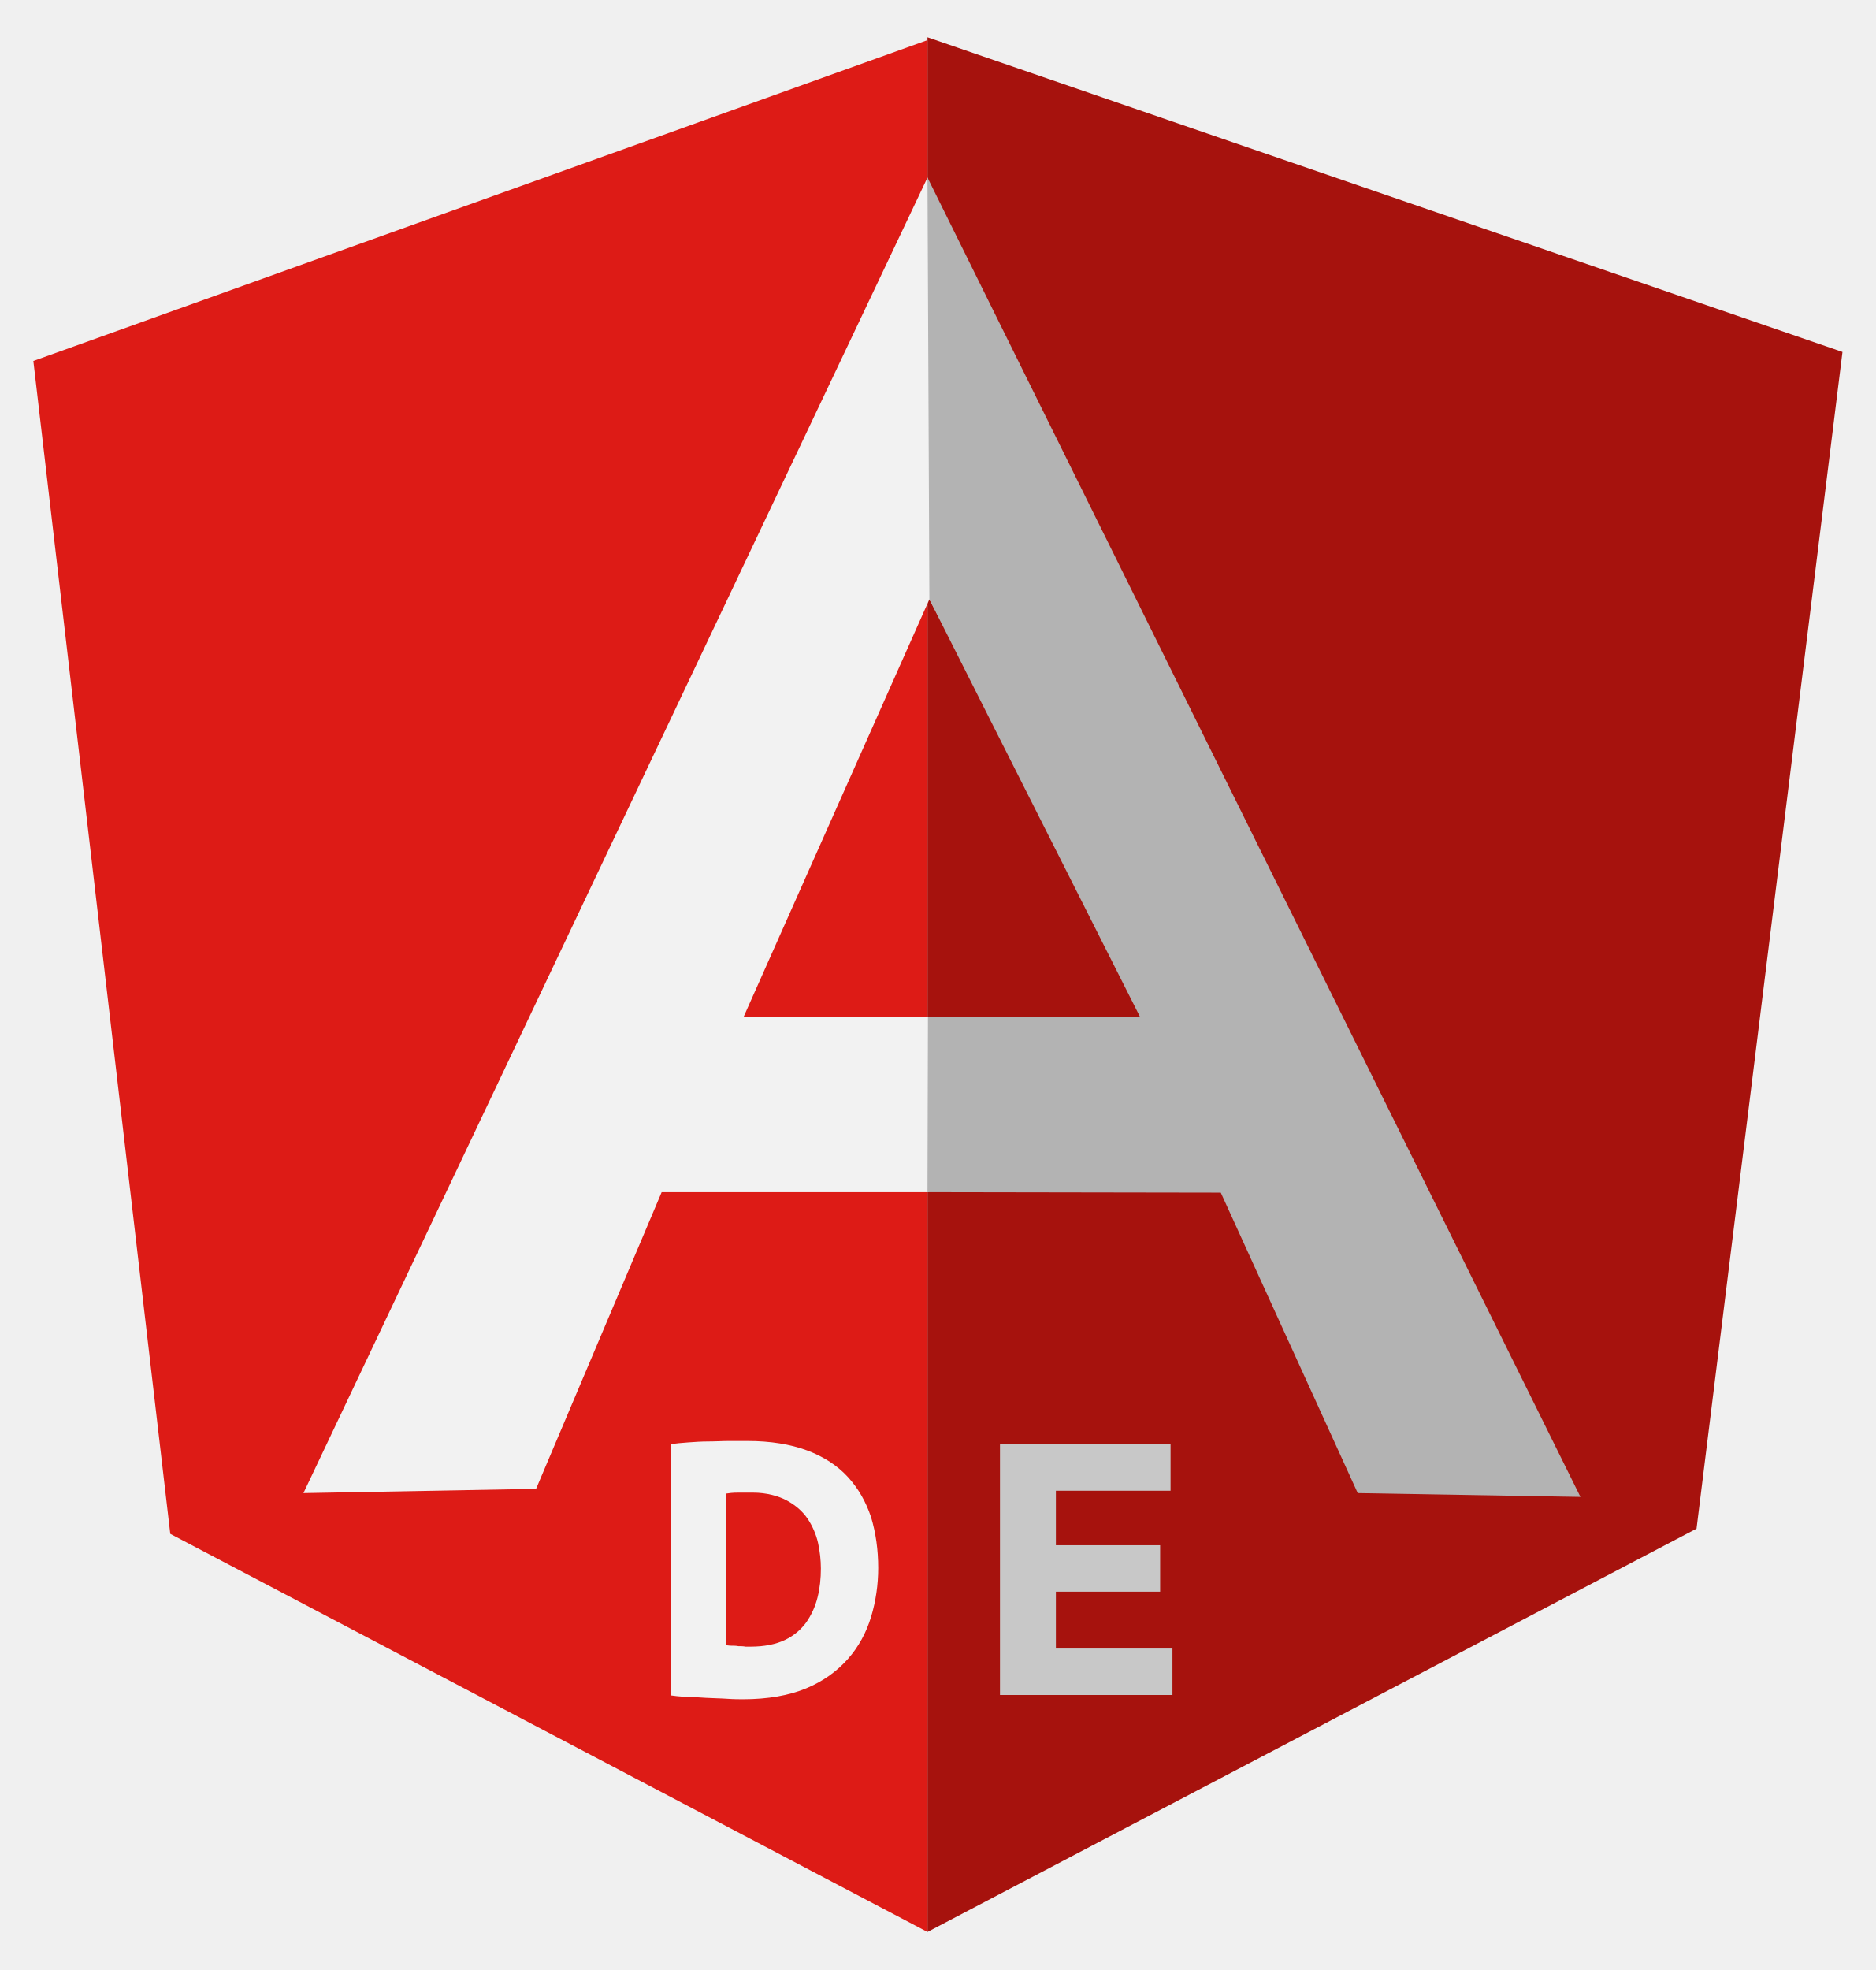
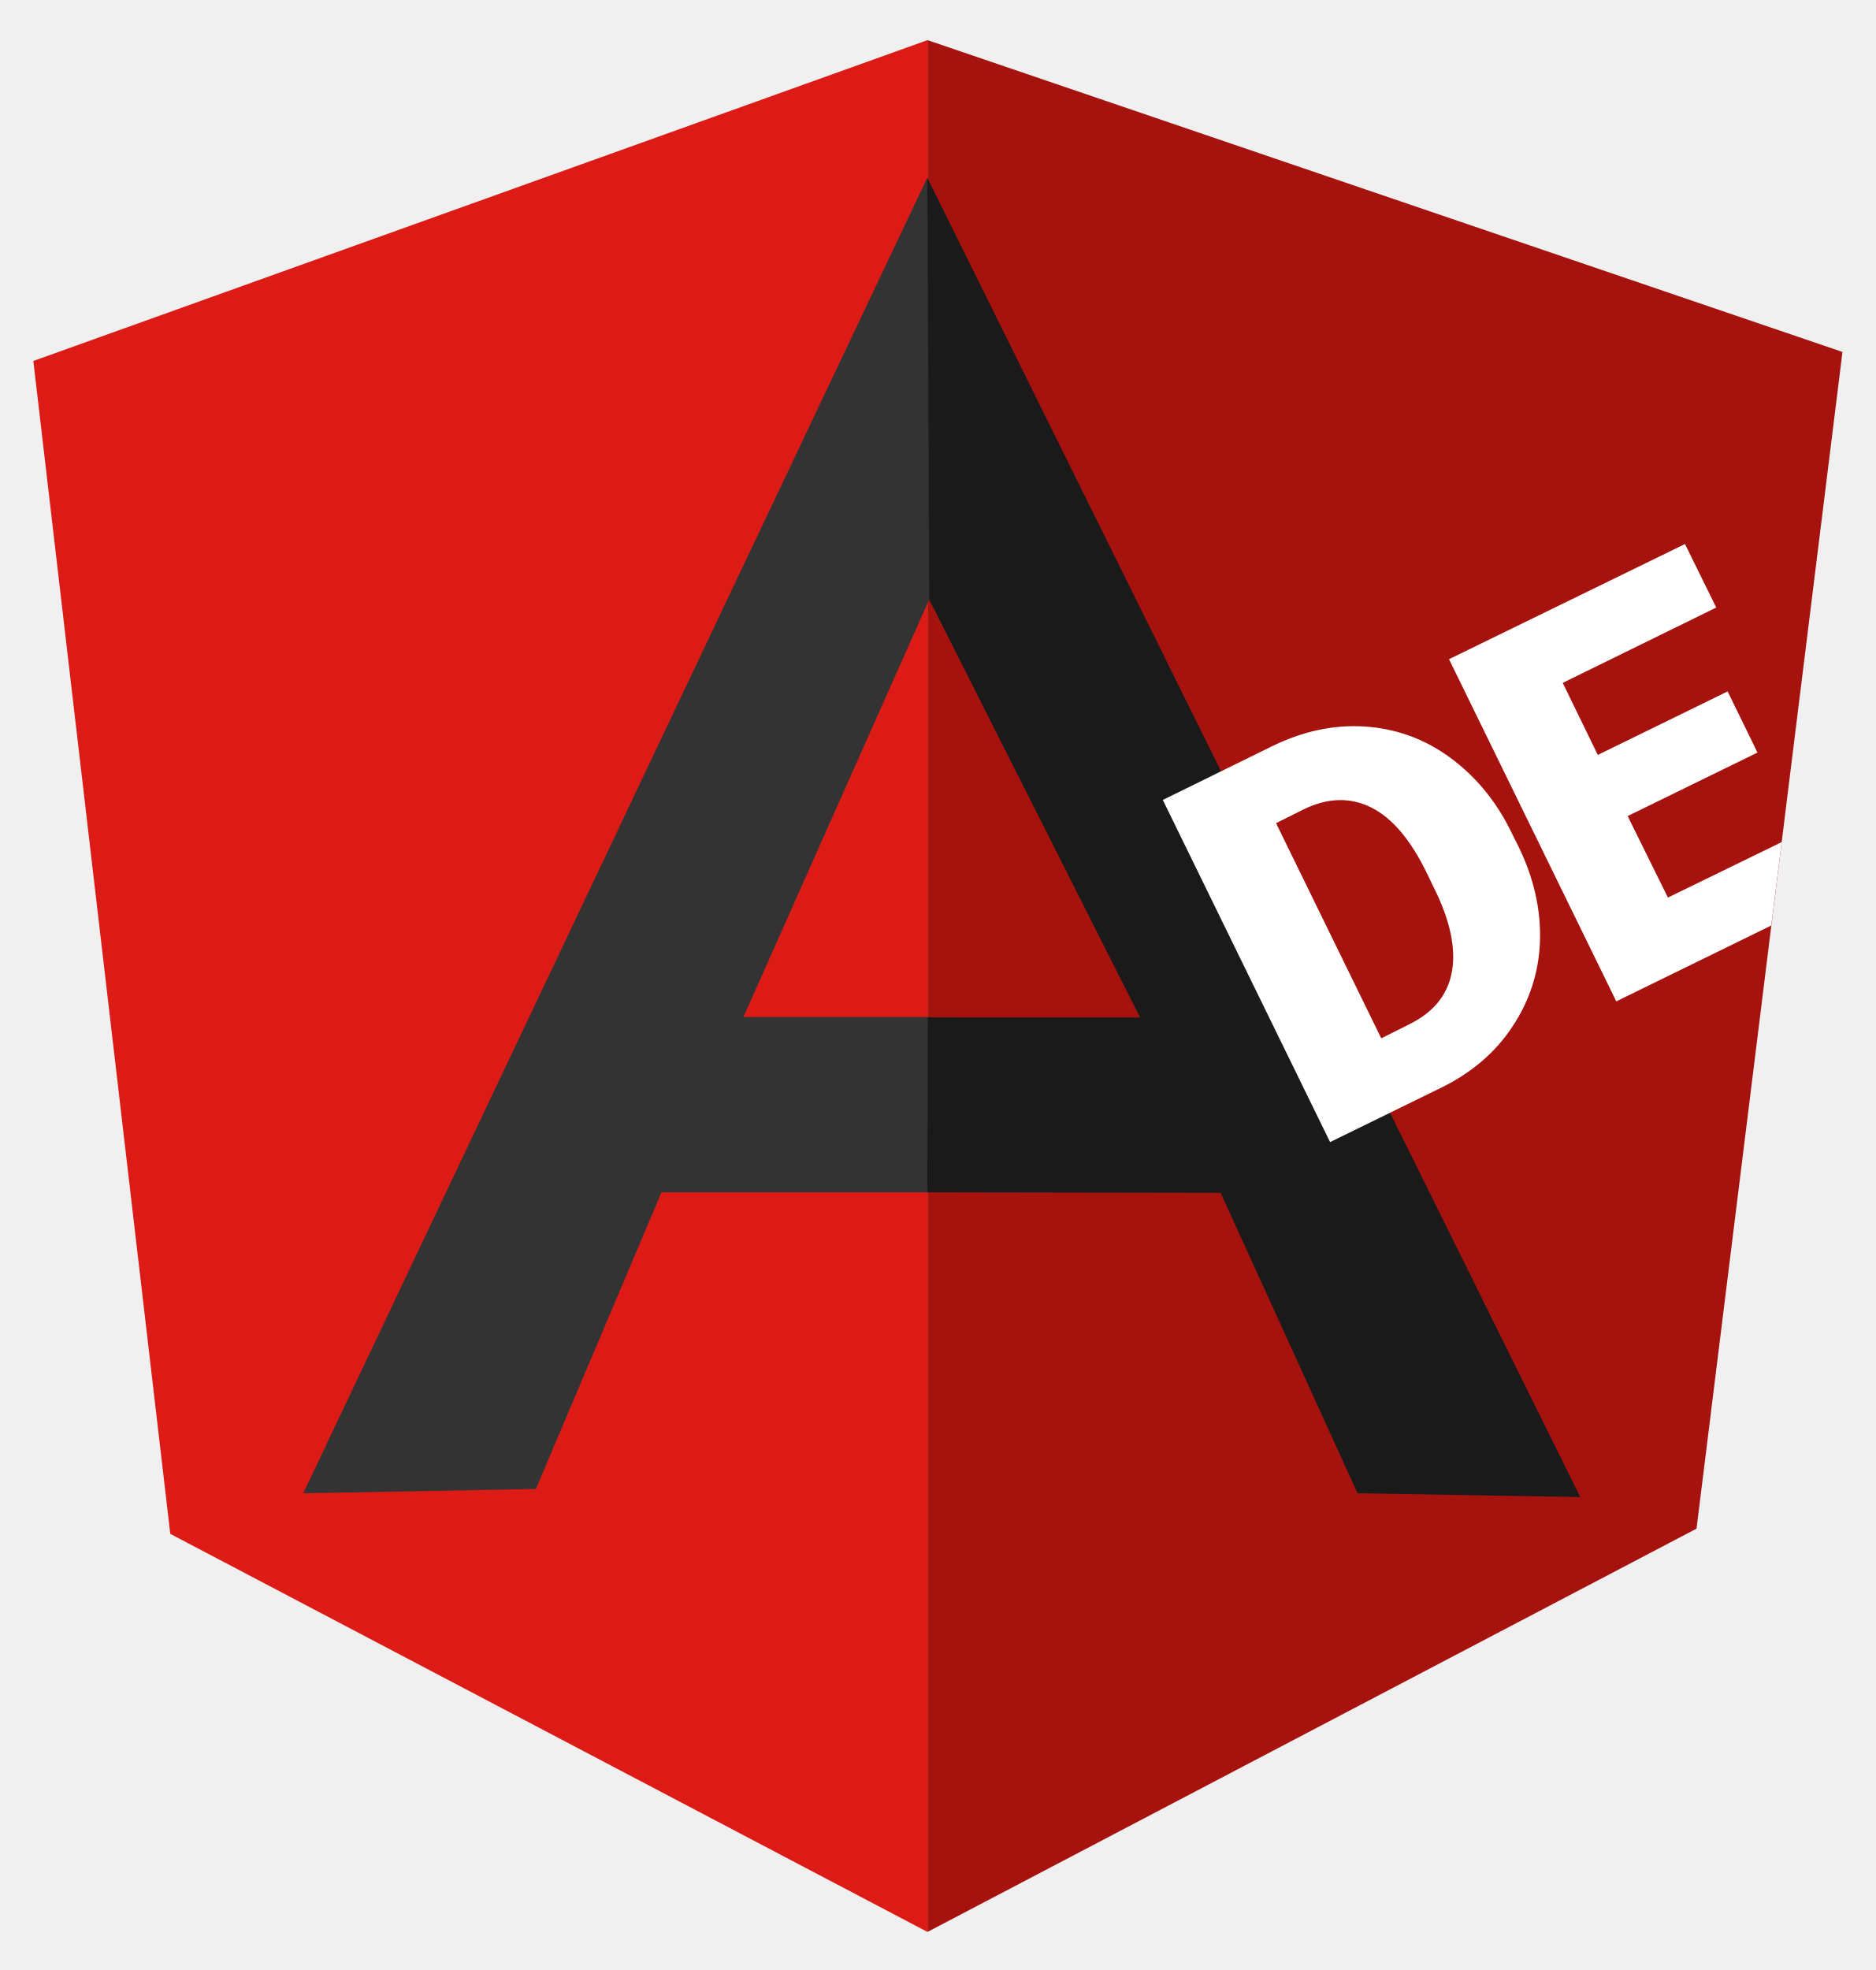
- <svg xmlns="http://www.w3.org/2000/svg" version="1.1" id="Layer_1" x="0px" y="0px" viewBox="0 0 395.8 415.7" style="enable-background:new 0 0 395.8 415.7;" xml:space="preserve">
+ <svg xmlns="http://www.w3.org/2000/svg" version="1.1" x="0px" y="0px" viewBox="0 0 395.8 415.7" style="enable-background:new 0 0 395.8 415.7;" xml:space="preserve">
  <style type="text/css">
	.st0{fill:#A6120D;}
	.st1{fill:#DD1B16;}
- 	.st2{fill:#F2F2F2;}
- 	.st3{fill:#B3B3B3;}
- 	.st4{fill:#C8C8C8;}
+ 	.st2{fill:#333333;}
+ 	.st3{fill:#1A1A1A;}
+ 	.st4{fill:#FFFFFF;}
</style>
-   <g id="AngularJS.DE" transform="translate(-58, -60)">
-     <g id="angularjs-de-logo" transform="translate(38.13652, 54.06826)">
-       <polygon id="Shape" class="st0" points="408.7,80.2 215.6,13.8 215.6,413.6 377.9,328.5   " />
-       <polygon id="Shape_1_" class="st1" points="26.9,82.1 55.8,329.6 215.6,413.6 215.6,14.4   " />
-       <path id="Shape_2_" class="st2" d="M269,233.9l-53.3,23.6h-56.2L133,320.1L83.9,321L215.6,43.4L269,233.9L269,233.9z M263.8,222    L216,132.4l-39.2,88.1h38.9L263.8,222L263.8,222z" />
-       <polygon id="Shape_3_" class="st3" points="215.6,43.4 216,132.4 260.5,220.6 215.7,220.6 215.6,257.5 277.5,257.6 306.4,321     353.4,321.8   " />
-       <g id="DE" transform="translate(132, 253)">
-         <polygon id="E" class="st4" points="98.9,57.7 134.9,57.7 134.9,67.5 110.7,67.5 110.7,79 132.7,79 132.7,88.8 110.7,88.8      110.7,100.8 135.3,100.8 135.3,110.6 98.9,110.6    " />
-         <path id="D" class="st2" d="M29.4,57.7c1.1-0.2,2.3-0.3,3.7-0.4c1.4-0.1,2.8-0.2,4.3-0.2s2.9-0.1,4.4-0.1c1.4,0,2.7,0,3.8,0     c4.9,0,9.1,0.7,12.6,2c3.5,1.3,6.4,3.2,8.6,5.6c2.2,2.4,3.8,5.2,4.9,8.5c1,3.3,1.5,6.9,1.5,10.7c0,3.5-0.5,7-1.5,10.3     c-1,3.3-2.6,6.3-4.9,8.9s-5.2,4.7-8.8,6.2s-8.1,2.3-13.3,2.3c-0.8,0-2,0-3.4-0.1c-1.4-0.1-2.9-0.1-4.5-0.2     c-1.5-0.1-3-0.2-4.3-0.2c-1.3-0.1-2.4-0.2-3-0.3V57.7z M46.8,67.9c-1,0-2.1,0-3.2,0c-1.1,0-1.9,0.1-2.5,0.2v32     c0.2,0,0.6,0.1,1.1,0.1c0.5,0,1,0,1.5,0.1c0.5,0,1,0,1.5,0.1c0.5,0,0.8,0,1.1,0c2.9,0,5.3-0.5,7.2-1.4c1.9-0.9,3.4-2.2,4.5-3.7     c1.1-1.6,1.9-3.3,2.4-5.3c0.5-2,0.7-4,0.7-6.1c0-1.7-0.2-3.6-0.6-5.4s-1.2-3.6-2.2-5.1c-1.1-1.6-2.5-2.8-4.3-3.8     S49.6,67.9,46.8,67.9L46.8,67.9z" />
+   <g id="Layer_1">
+     <g id="AngularJS.DE" transform="translate(-58, -60)">
+       <g id="angularjs-de-logo" transform="translate(38.13652, 54.06826)">
+         <polygon id="Shape" class="st0" points="408.7,80.2 215.6,14.4 215.6,413.6 377.9,328.5    " />
+         <polygon id="Shape_1_" class="st1" points="26.9,82.1 55.8,329.6 215.6,413.6 215.6,14.4    " />
      </g>
    </g>
  </g>
+   <g id="Layer_2">
+     <path id="Shape_2_" class="st2" d="M249.1,228l-53.3,23.6h-56.2l-26.5,62.6L64,315.1L195.7,37.5L249.1,228L249.1,228z M243.9,216.1   l-47.8-89.6l-39.2,88.1h38.9L243.9,216.1L243.9,216.1z" />
+     <polygon id="Shape_3_" class="st3" points="195.7,37.5 196.1,126.5 240.6,214.7 195.8,214.7 195.7,251.6 257.6,251.7 286.5,315.1    333.5,315.9  " />
+   </g>
+   <g id="Layer_3">
+     <path class="st4" d="M318.8,175.3c-3.2-6.5-7.6-11.7-13-15.6c-5.4-3.9-11.4-6-17.9-6.4c-6.5-0.4-12.9,1-19.3,4.1l-23.2,11.4   l35.3,72.2l23.7-11.6c6.2-3.1,11.2-7.3,14.8-12.8c3.6-5.4,5.6-11.5,5.8-18.1c0.2-6.6-1.3-13.2-4.5-19.8L318.8,175.3z M306.4,205.1   c-0.9,4.9-3.9,8.5-8.9,11l-6,3l-22.2-45.4l5.8-2.9c5.1-2.5,9.9-2.6,14.3-0.4c4.4,2.2,8.3,6.8,11.7,13.8l1.5,3.1   C306.1,194.3,307.3,200.3,306.4,205.1z" />
+     <polygon class="st4" points="343.5,172.2 370.9,158.8 364.6,145.9 337.2,159.3 329.8,144.1 362.2,128.2 355.6,114.8 305.8,139.1    341.1,211.3 373.8,195.3 376,177.7 352,189.4  " />
+   </g>
</svg>
